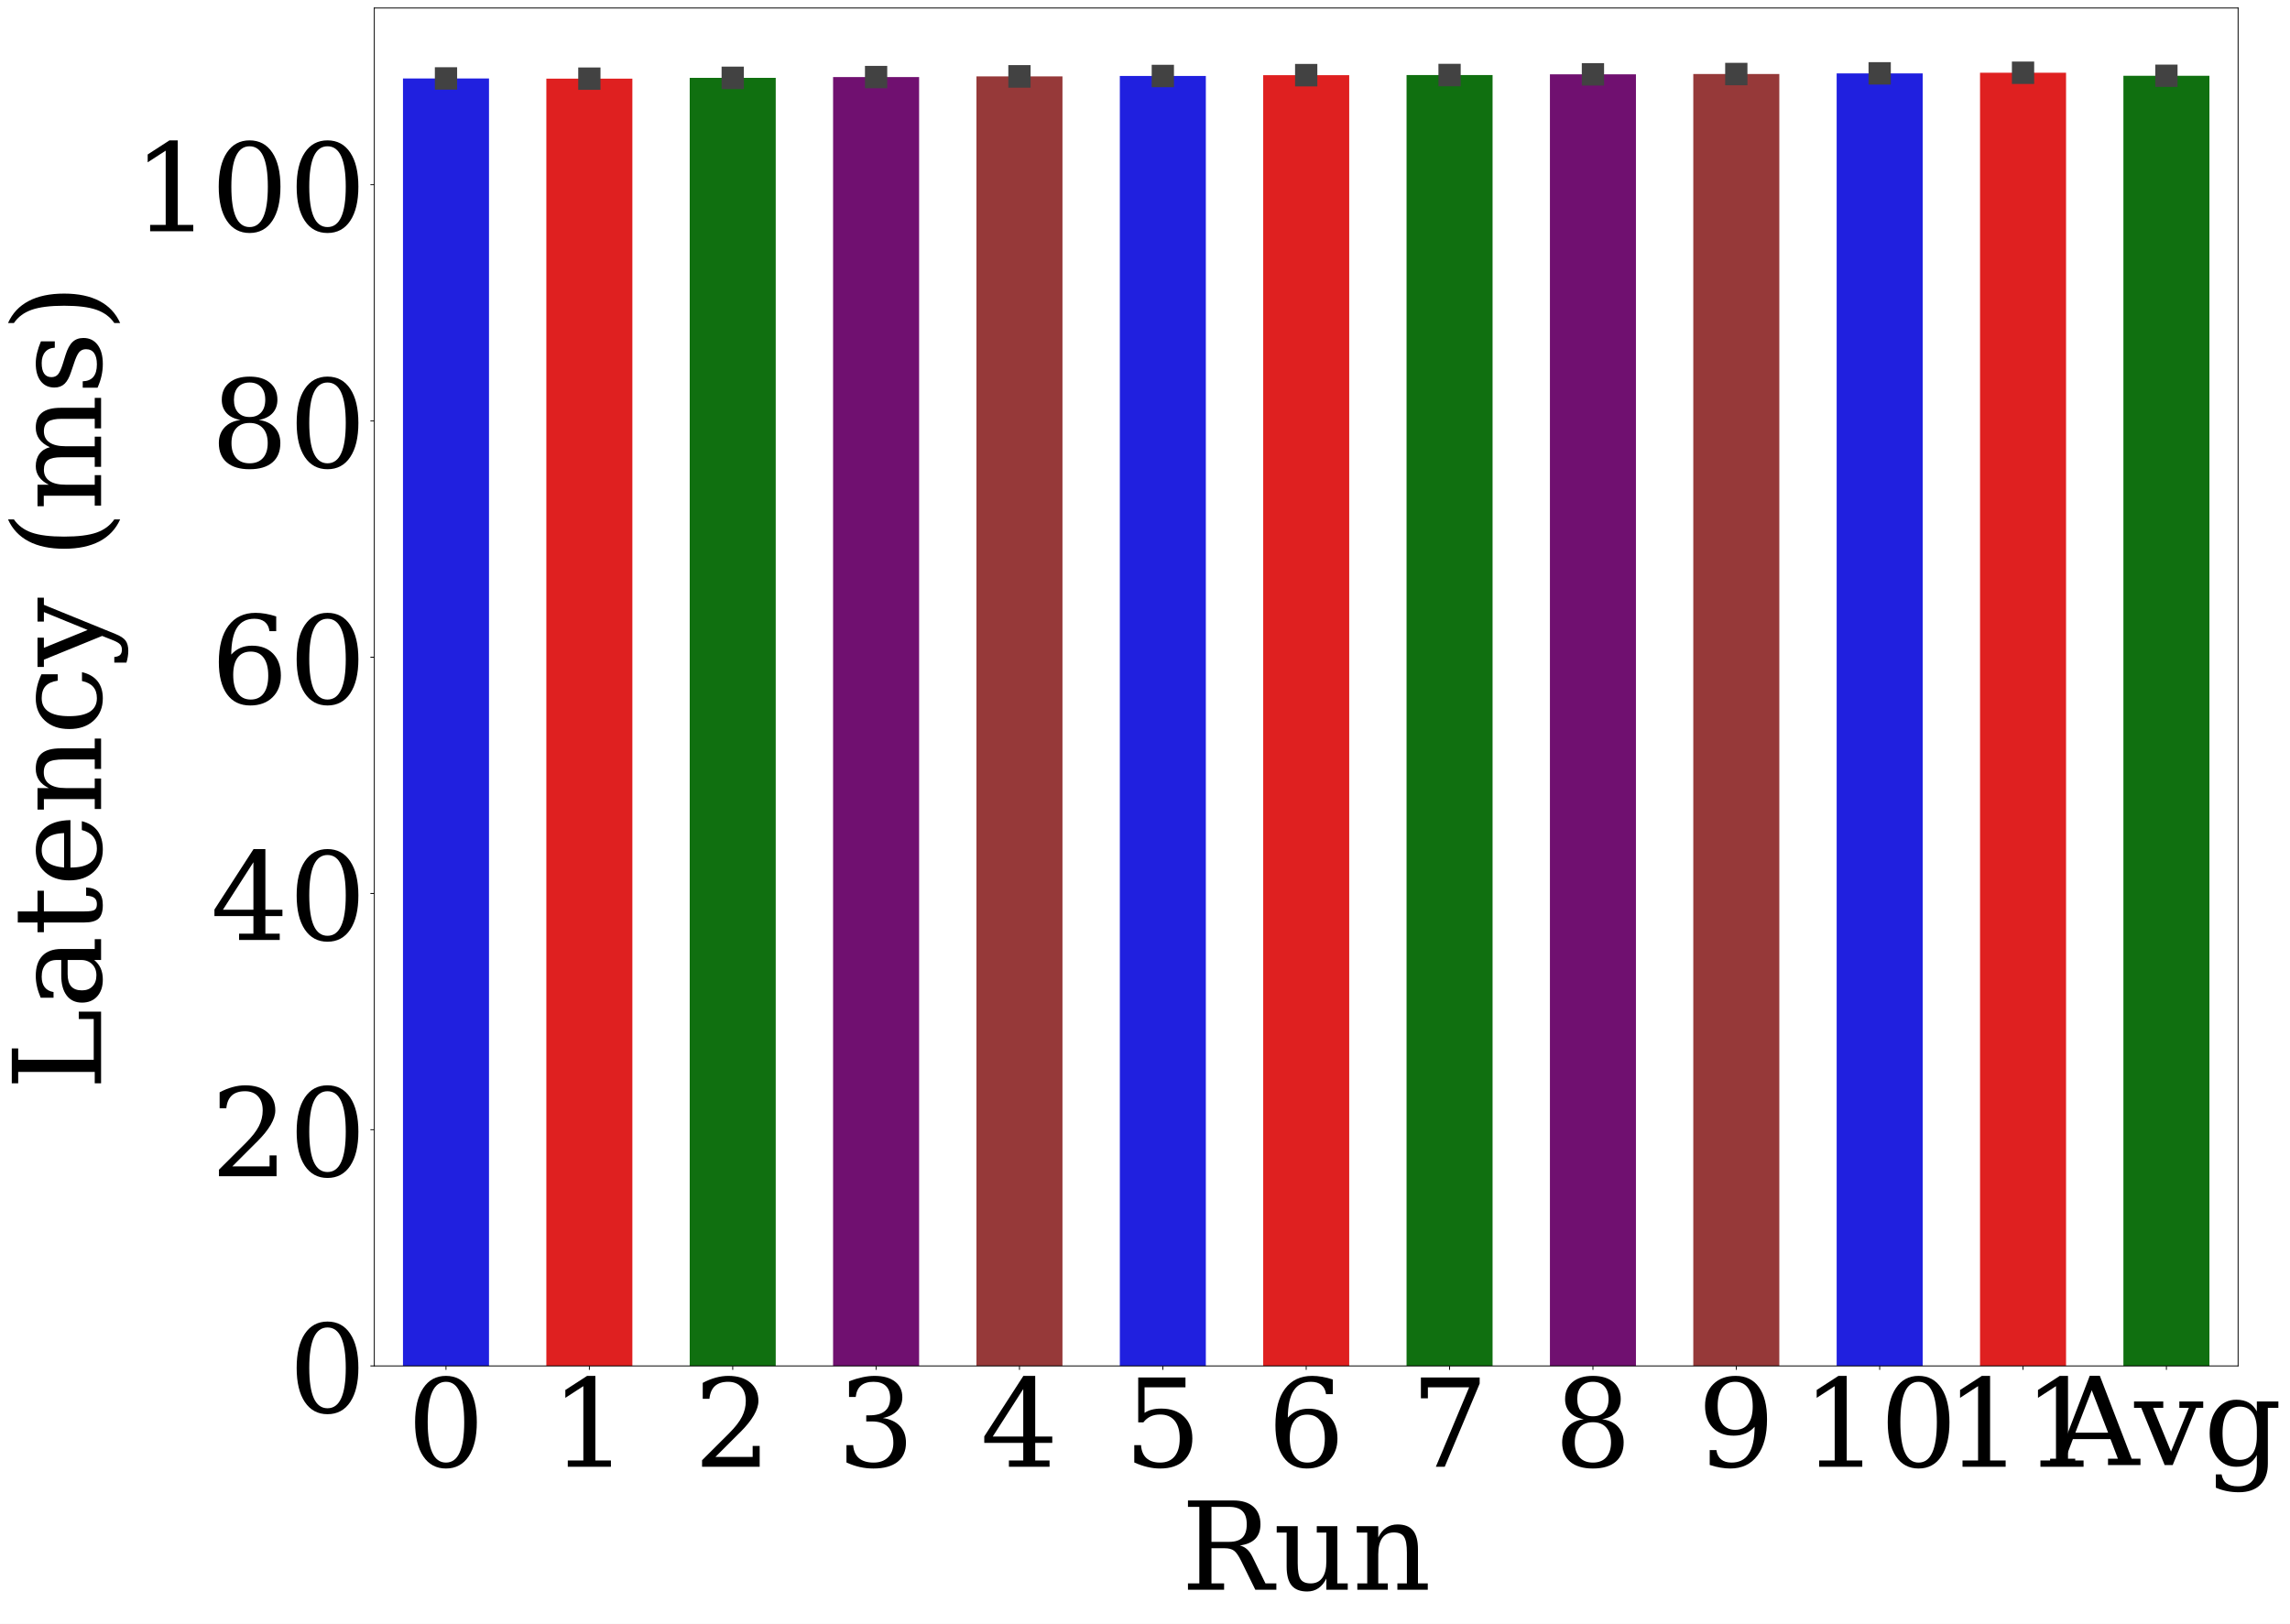
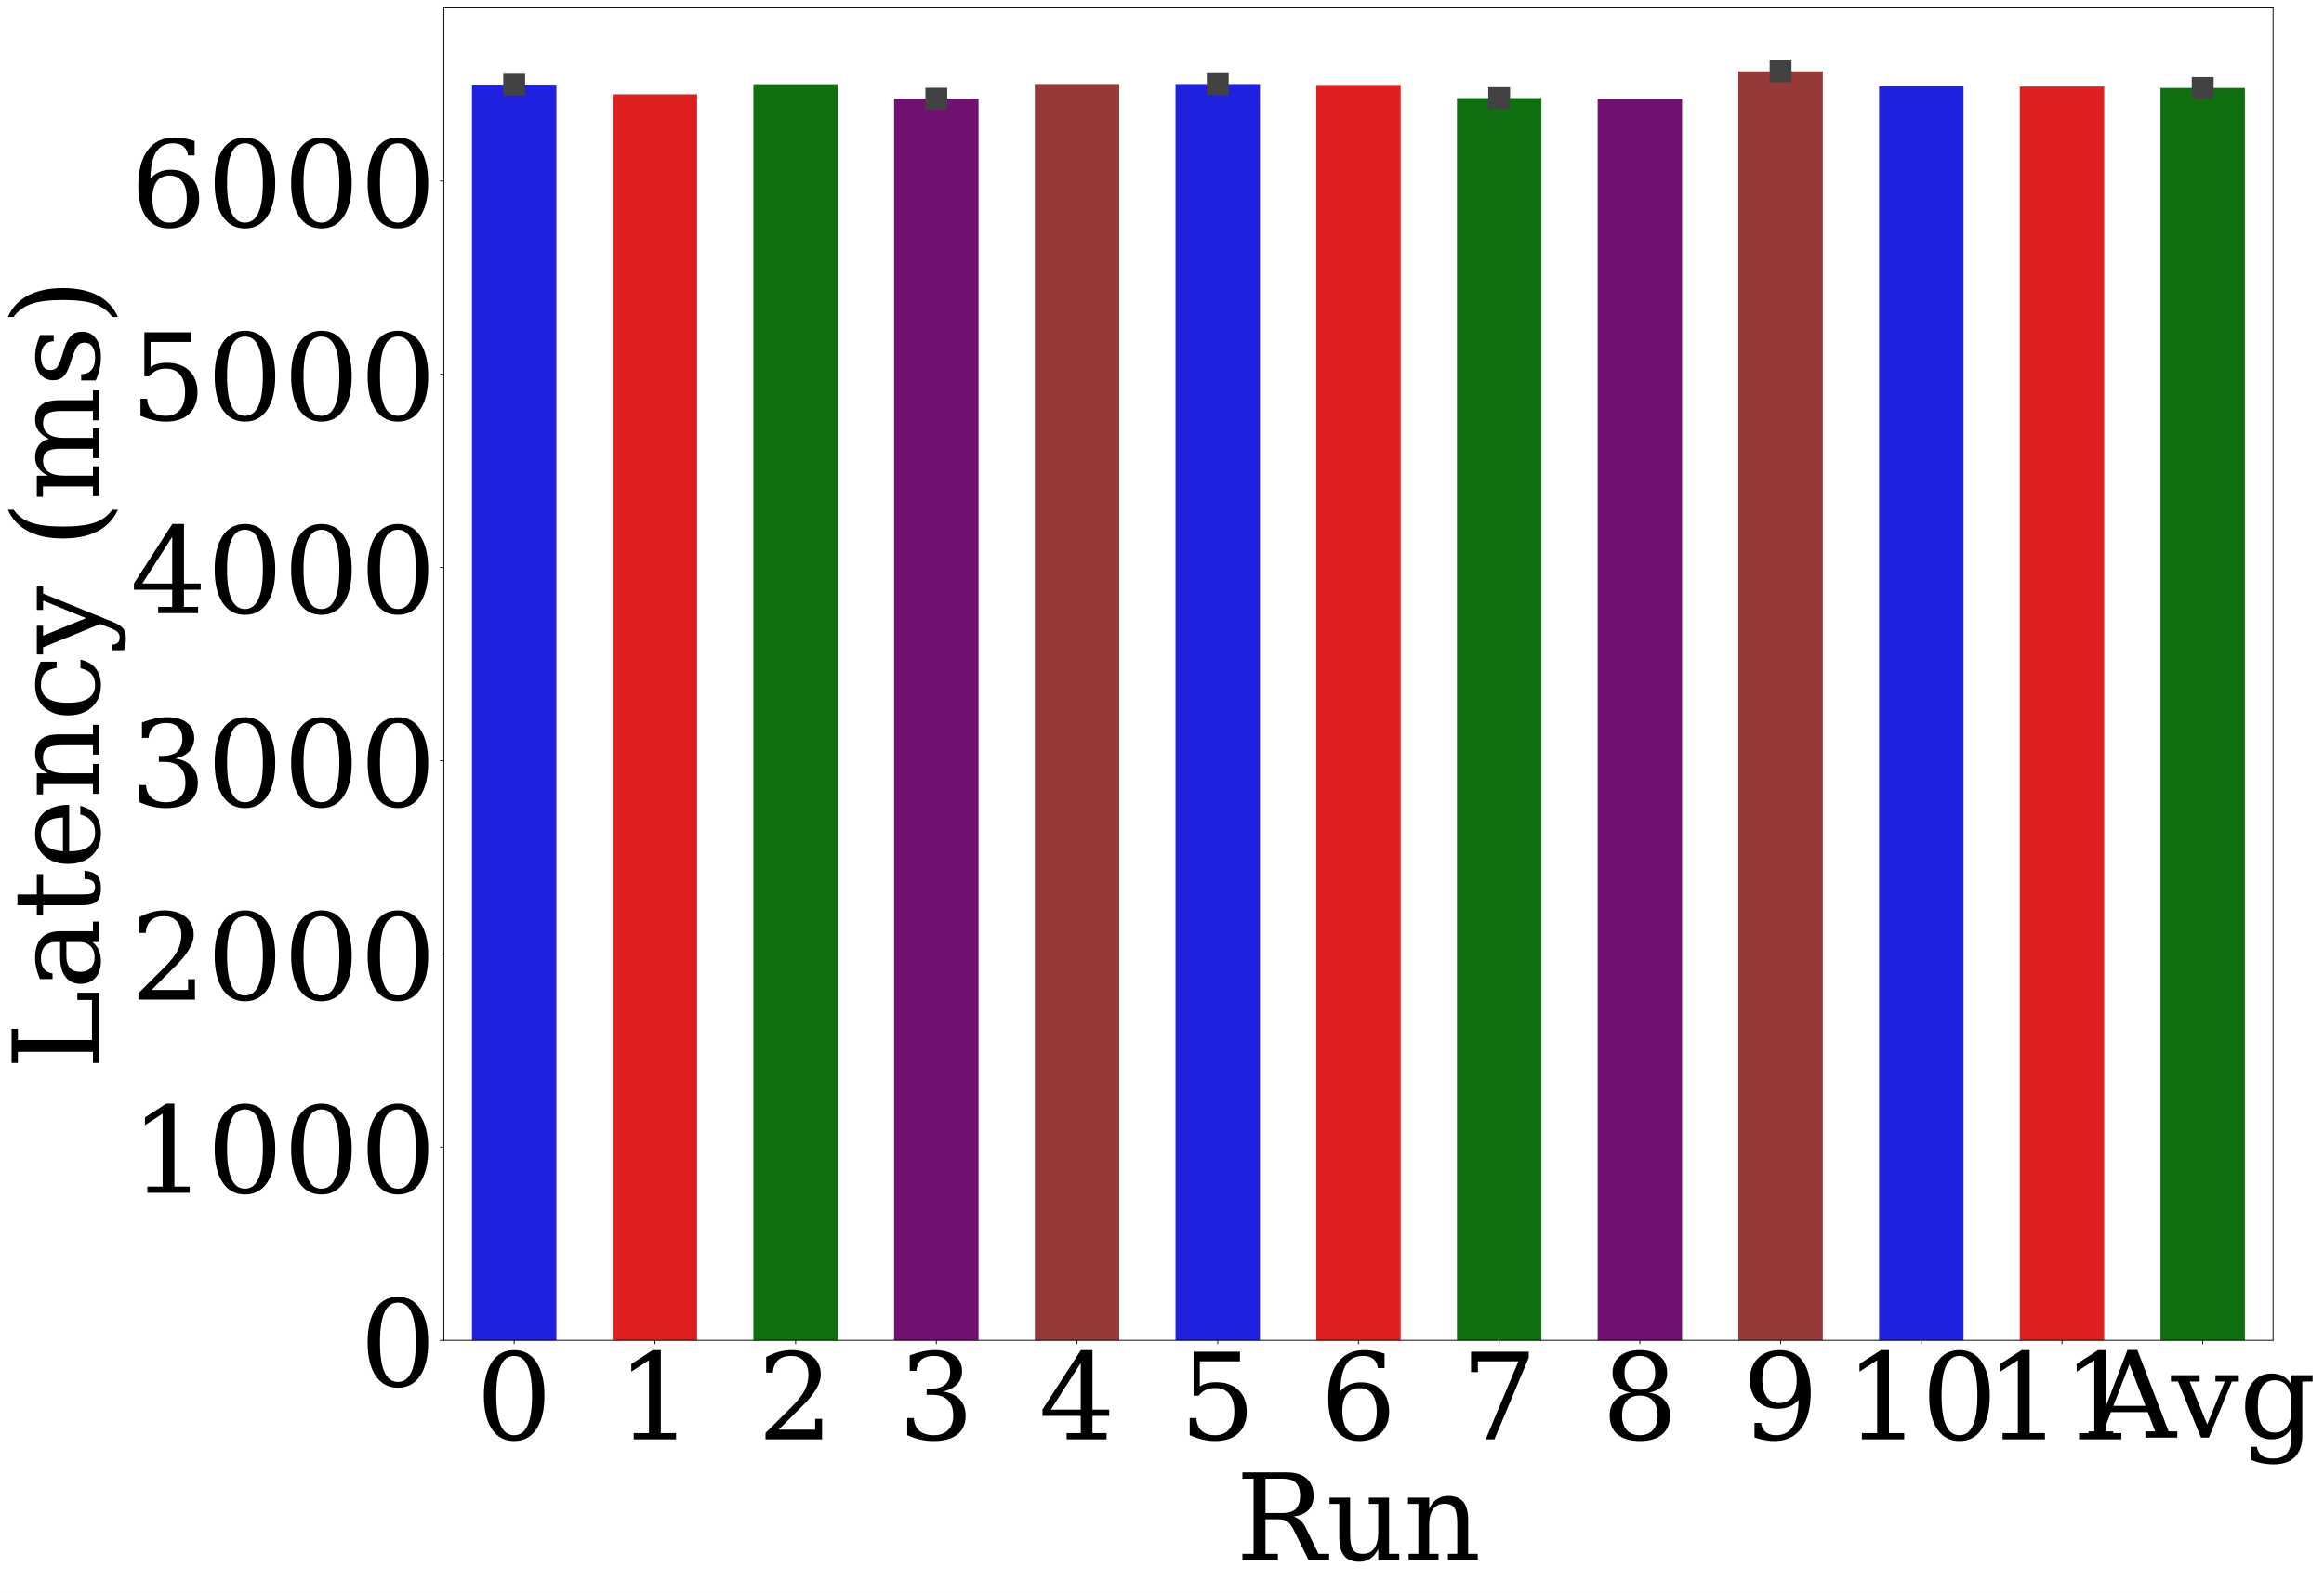
- <svg xmlns="http://www.w3.org/2000/svg" xmlns:xlink="http://www.w3.org/1999/xlink" width="2056.805pt" height="1457.999pt" viewBox="0 0 2056.805 1457.999" version="1.1">
+ <svg xmlns="http://www.w3.org/2000/svg" xmlns:xlink="http://www.w3.org/1999/xlink" width="2126.793pt" height="1457.999pt" viewBox="0 0 2126.793 1457.999" version="1.1">
  <defs>
    <style type="text/css">*{stroke-linejoin: round; stroke-linecap: butt}</style>
  </defs>
  <g id="figure_1">
    <g id="patch_1">
-       <path d="M 0 1457.999  L 2056.805 1457.999  L 2056.805 0  L 0 0  z " style="fill: #ffffff; stroke: #ffffff; stroke-linejoin: miter" />
+       <path d="M 0 1457.999  L 2126.793 1457.999  L 2126.793 0  L 0 0  z " style="fill: #ffffff; stroke: #ffffff; stroke-linejoin: miter" />
    </g>
    <g id="axes_1">
      <g id="patch_2">
-         <path d="M 336.186 1226.88  L 2010.186 1226.88  L 2010.186 7.2  L 336.186 7.2  z " style="fill: #ffffff" />
+         <path d="M 406.173 1226.88  L 2080.173 1226.88  L 2080.173 7.2  L 406.173 7.2  z " style="fill: #ffffff" />
      </g>
      <g id="patch_3">
-         <path d="M 361.94 1226.88  L 439.201 1226.88  L 439.201 70.456  L 361.94 70.456  z " clip-path="url(#pa0e51f1727)" style="fill: #2020df" />
+         <path d="M 431.927 1226.88  L 509.189 1226.88  L 509.189 77.489  L 431.927 77.489  z " clip-path="url(#pc32883fbb2)" style="fill: #2020df" />
      </g>
      <g id="patch_4">
-         <path d="M 490.709 1226.88  L 567.971 1226.88  L 567.971 70.659  L 490.709 70.659  z " clip-path="url(#pa0e51f1727)" style="fill: #df2020" />
+         <path d="M 560.697 1226.88  L 637.958 1226.88  L 637.958 86.303  L 560.697 86.303  z " clip-path="url(#pc32883fbb2)" style="fill: #df2020" />
      </g>
      <g id="patch_5">
-         <path d="M 619.478 1226.88  L 696.74 1226.88  L 696.74 69.934  L 619.478 69.934  z " clip-path="url(#pa0e51f1727)" style="fill: #107010" />
+         <path d="M 689.466 1226.88  L 766.727 1226.88  L 766.727 77.101  L 689.466 77.101  z " clip-path="url(#pc32883fbb2)" style="fill: #107010" />
      </g>
      <g id="patch_6">
-         <path d="M 748.247 1226.88  L 825.509 1226.88  L 825.509 69.219  L 748.247 69.219  z " clip-path="url(#pa0e51f1727)" style="fill: #701070" />
+         <path d="M 818.235 1226.88  L 895.497 1226.88  L 895.497 90.337  L 818.235 90.337  z " clip-path="url(#pc32883fbb2)" style="fill: #701070" />
      </g>
      <g id="patch_7">
-         <path d="M 877.017 1226.88  L 954.278 1226.88  L 954.278 68.631  L 877.017 68.631  z " clip-path="url(#pa0e51f1727)" style="fill: #963939" />
+         <path d="M 947.004 1226.88  L 1024.266 1226.88  L 1024.266 76.877  L 947.004 76.877  z " clip-path="url(#pc32883fbb2)" style="fill: #963939" />
      </g>
      <g id="patch_8">
-         <path d="M 1005.786 1226.88  L 1083.047 1226.88  L 1083.047 68.246  L 1005.786 68.246  z " clip-path="url(#pa0e51f1727)" style="fill: #2020df" />
+         <path d="M 1075.773 1226.88  L 1153.035 1226.88  L 1153.035 76.986  L 1075.773 76.986  z " clip-path="url(#pc32883fbb2)" style="fill: #2020df" />
      </g>
      <g id="patch_9">
-         <path d="M 1134.555 1226.88  L 1211.817 1226.88  L 1211.817 67.53  L 1134.555 67.53  z " clip-path="url(#pa0e51f1727)" style="fill: #df2020" />
+         <path d="M 1204.543 1226.88  L 1281.804 1226.88  L 1281.804 77.757  L 1204.543 77.757  z " clip-path="url(#pc32883fbb2)" style="fill: #df2020" />
      </g>
      <g id="patch_10">
-         <path d="M 1263.324 1226.88  L 1340.586 1226.88  L 1340.586 67.392  L 1263.324 67.392  z " clip-path="url(#pa0e51f1727)" style="fill: #107010" />
+         <path d="M 1333.312 1226.88  L 1410.573 1226.88  L 1410.573 89.769  L 1333.312 89.769  z " clip-path="url(#pc32883fbb2)" style="fill: #107010" />
      </g>
      <g id="patch_11">
-         <path d="M 1392.094 1226.88  L 1469.355 1226.88  L 1469.355 66.761  L 1392.094 66.761  z " clip-path="url(#pa0e51f1727)" style="fill: #701070" />
+         <path d="M 1462.081 1226.88  L 1539.343 1226.88  L 1539.343 90.628  L 1462.081 90.628  z " clip-path="url(#pc32883fbb2)" style="fill: #701070" />
      </g>
      <g id="patch_12">
-         <path d="M 1520.863 1226.88  L 1598.124 1226.88  L 1598.124 66.492  L 1520.863 66.492  z " clip-path="url(#pa0e51f1727)" style="fill: #963939" />
+         <path d="M 1590.85 1226.88  L 1668.112 1226.88  L 1668.112 65.28  L 1590.85 65.28  z " clip-path="url(#pc32883fbb2)" style="fill: #963939" />
      </g>
      <g id="patch_13">
-         <path d="M 1649.632 1226.88  L 1726.894 1226.88  L 1726.894 65.904  L 1649.632 65.904  z " clip-path="url(#pa0e51f1727)" style="fill: #2020df" />
+         <path d="M 1719.62 1226.88  L 1796.881 1226.88  L 1796.881 78.874  L 1719.62 78.874  z " clip-path="url(#pc32883fbb2)" style="fill: #2020df" />
      </g>
      <g id="patch_14">
-         <path d="M 1778.401 1226.88  L 1855.663 1226.88  L 1855.663 65.34  L 1778.401 65.34  z " clip-path="url(#pa0e51f1727)" style="fill: #df2020" />
+         <path d="M 1848.389 1226.88  L 1925.65 1226.88  L 1925.65 79.236  L 1848.389 79.236  z " clip-path="url(#pc32883fbb2)" style="fill: #df2020" />
      </g>
      <g id="patch_15">
-         <path d="M 1907.171 1226.88  L 1984.432 1226.88  L 1984.432 68.048  L 1907.171 68.048  z " clip-path="url(#pa0e51f1727)" style="fill: #107010" />
+         <path d="M 1977.158 1226.88  L 2054.42 1226.88  L 2054.42 80.553  L 1977.158 80.553  z " clip-path="url(#pc32883fbb2)" style="fill: #107010" />
      </g>
      <g id="matplotlib.axis_1">
        <g id="xtick_1">
          <g id="line2d_1">
            <defs>
-               <path id="me4ae969479" d="M 0 0  L 0 3.5  " style="stroke: #000000; stroke-width: 0.8" />
+               <path id="m5c22831d74" d="M 0 0  L 0 3.5  " style="stroke: #000000; stroke-width: 0.8" />
            </defs>
            <g>
-               <use xlink:href="#me4ae969479" x="400.571" y="1226.88" style="stroke: #000000; stroke-width: 0.8" />
+               <use xlink:href="#m5c22831d74" x="470.558" y="1226.88" style="stroke: #000000; stroke-width: 0.8" />
            </g>
          </g>
          <g id="text_1">
-             <g transform="translate(365.5768 1317.463) scale(1.1 -1.1)">
+             <g transform="translate(435.5643 1317.463) scale(1.1 -1.1)">
              <defs>
                <path id="DejaVuSerif-30" d="M 2034 219  Q 2513 219 2750 744  Q 2988 1269 2988 2328  Q 2988 3391 2750 3916  Q 2513 4441 2034 4441  Q 1556 4441 1318 3916  Q 1081 3391 1081 2328  Q 1081 1269 1318 744  Q 1556 219 2034 219  z M 2034 -91  Q 1275 -91 848 546  Q 422 1184 422 2328  Q 422 3475 848 4112  Q 1275 4750 2034 4750  Q 2797 4750 3222 4112  Q 3647 3475 3647 2328  Q 3647 1184 3222 546  Q 2797 -91 2034 -91  z " transform="scale(0.015625)" />
              </defs>
              <use xlink:href="#DejaVuSerif-30" />
            </g>
          </g>
        </g>
        <g id="xtick_2">
          <g id="line2d_2">
            <g>
-               <use xlink:href="#me4ae969479" x="529.34" y="1226.88" style="stroke: #000000; stroke-width: 0.8" />
+               <use xlink:href="#m5c22831d74" x="599.327" y="1226.88" style="stroke: #000000; stroke-width: 0.8" />
            </g>
          </g>
          <g id="text_2">
-             <g transform="translate(494.346 1317.463) scale(1.1 -1.1)">
+             <g transform="translate(564.3335 1317.463) scale(1.1 -1.1)">
              <defs>
                <path id="DejaVuSerif-31" d="M 909 0  L 909 331  L 1722 331  L 1722 4213  L 781 3603  L 781 4013  L 1919 4750  L 2350 4750  L 2350 331  L 3163 331  L 3163 0  L 909 0  z " transform="scale(0.015625)" />
              </defs>
              <use xlink:href="#DejaVuSerif-31" />
            </g>
          </g>
        </g>
        <g id="xtick_3">
          <g id="line2d_3">
            <g>
-               <use xlink:href="#me4ae969479" x="658.109" y="1226.88" style="stroke: #000000; stroke-width: 0.8" />
+               <use xlink:href="#m5c22831d74" x="728.097" y="1226.88" style="stroke: #000000; stroke-width: 0.8" />
            </g>
          </g>
          <g id="text_3">
-             <g transform="translate(623.1153 1317.463) scale(1.1 -1.1)">
+             <g transform="translate(693.1028 1317.463) scale(1.1 -1.1)">
              <defs>
                <path id="DejaVuSerif-32" d="M 819 3553  L 469 3553  L 469 4384  Q 803 4563 1142 4656  Q 1481 4750 1806 4750  Q 2534 4750 2956 4397  Q 3378 4044 3378 3438  Q 3378 2753 2422 1800  Q 2347 1728 2309 1691  L 1131 513  L 3078 513  L 3078 1088  L 3444 1088  L 3444 0  L 434 0  L 434 341  L 1850 1753  Q 2319 2222 2519 2614  Q 2719 3006 2719 3438  Q 2719 3909 2473 4175  Q 2228 4441 1797 4441  Q 1350 4441 1106 4219  Q 863 3997 819 3553  z " transform="scale(0.015625)" />
              </defs>
              <use xlink:href="#DejaVuSerif-32" />
            </g>
          </g>
        </g>
        <g id="xtick_4">
          <g id="line2d_4">
            <g>
-               <use xlink:href="#me4ae969479" x="786.878" y="1226.88" style="stroke: #000000; stroke-width: 0.8" />
+               <use xlink:href="#m5c22831d74" x="856.866" y="1226.88" style="stroke: #000000; stroke-width: 0.8" />
            </g>
          </g>
          <g id="text_4">
-             <g transform="translate(751.8845 1317.463) scale(1.1 -1.1)">
+             <g transform="translate(821.872 1317.463) scale(1.1 -1.1)">
              <defs>
                <path id="DejaVuSerif-33" d="M 622 4469  Q 988 4606 1323 4678  Q 1659 4750 1953 4750  Q 2638 4750 3022 4454  Q 3406 4159 3406 3634  Q 3406 3213 3140 2930  Q 2875 2647 2388 2547  Q 2963 2466 3280 2130  Q 3597 1794 3597 1259  Q 3597 606 3158 257  Q 2719 -91 1894 -91  Q 1528 -91 1179 -12  Q 831 66 488 225  L 488 1131  L 838 1131  Q 869 681 1141 450  Q 1413 219 1906 219  Q 2384 219 2661 495  Q 2938 772 2938 1253  Q 2938 1803 2653 2086  Q 2369 2369 1819 2369  L 1522 2369  L 1522 2688  L 1678 2688  Q 2225 2688 2498 2914  Q 2772 3141 2772 3597  Q 2772 4006 2547 4223  Q 2322 4441 1900 4441  Q 1478 4441 1245 4241  Q 1013 4041 972 3647  L 622 3647  L 622 4469  z " transform="scale(0.015625)" />
              </defs>
              <use xlink:href="#DejaVuSerif-33" />
            </g>
          </g>
        </g>
        <g id="xtick_5">
          <g id="line2d_5">
            <g>
-               <use xlink:href="#me4ae969479" x="915.647" y="1226.88" style="stroke: #000000; stroke-width: 0.8" />
+               <use xlink:href="#m5c22831d74" x="985.635" y="1226.88" style="stroke: #000000; stroke-width: 0.8" />
            </g>
          </g>
          <g id="text_5">
-             <g transform="translate(880.6537 1317.463) scale(1.1 -1.1)">
+             <g transform="translate(950.6412 1317.463) scale(1.1 -1.1)">
              <defs>
                <path id="DejaVuSerif-34" d="M 2234 1581  L 2234 4063  L 641 1581  L 2234 1581  z M 3609 0  L 1484 0  L 1484 331  L 2234 331  L 2234 1247  L 197 1247  L 197 1588  L 2241 4750  L 2859 4750  L 2859 1581  L 3750 1581  L 3750 1247  L 2859 1247  L 2859 331  L 3609 331  L 3609 0  z " transform="scale(0.015625)" />
              </defs>
              <use xlink:href="#DejaVuSerif-34" />
            </g>
          </g>
        </g>
        <g id="xtick_6">
          <g id="line2d_6">
            <g>
-               <use xlink:href="#me4ae969479" x="1044.417" y="1226.88" style="stroke: #000000; stroke-width: 0.8" />
+               <use xlink:href="#m5c22831d74" x="1114.404" y="1226.88" style="stroke: #000000; stroke-width: 0.8" />
            </g>
          </g>
          <g id="text_6">
-             <g transform="translate(1009.423 1317.463) scale(1.1 -1.1)">
+             <g transform="translate(1079.41 1317.463) scale(1.1 -1.1)">
              <defs>
                <path id="DejaVuSerif-35" d="M 3219 4666  L 3219 4153  L 1081 4153  L 1081 2816  Q 1244 2928 1461 2984  Q 1678 3041 1947 3041  Q 2703 3041 3140 2622  Q 3578 2203 3578 1478  Q 3578 738 3136 323  Q 2694 -91 1894 -91  Q 1572 -91 1234 -12  Q 897 66 544 225  L 544 1131  L 897 1131  Q 925 688 1179 453  Q 1434 219 1894 219  Q 2388 219 2653 544  Q 2919 869 2919 1478  Q 2919 2084 2655 2407  Q 2391 2731 1894 2731  Q 1613 2731 1398 2631  Q 1184 2531 1019 2322  L 750 2322  L 750 4666  L 3219 4666  z " transform="scale(0.015625)" />
              </defs>
              <use xlink:href="#DejaVuSerif-35" />
            </g>
          </g>
        </g>
        <g id="xtick_7">
          <g id="line2d_7">
            <g>
-               <use xlink:href="#me4ae969479" x="1173.186" y="1226.88" style="stroke: #000000; stroke-width: 0.8" />
+               <use xlink:href="#m5c22831d74" x="1243.173" y="1226.88" style="stroke: #000000; stroke-width: 0.8" />
            </g>
          </g>
          <g id="text_7">
-             <g transform="translate(1138.192 1317.463) scale(1.1 -1.1)">
+             <g transform="translate(1208.18 1317.463) scale(1.1 -1.1)">
              <defs>
                <path id="DejaVuSerif-36" d="M 2094 219  Q 2534 219 2771 542  Q 3009 866 3009 1472  Q 3009 2078 2771 2401  Q 2534 2725 2094 2725  Q 1647 2725 1412 2412  Q 1178 2100 1178 1509  Q 1178 888 1415 553  Q 1653 219 2094 219  z M 1075 2569  Q 1288 2803 1556 2918  Q 1825 3034 2163 3034  Q 2859 3034 3264 2615  Q 3669 2197 3669 1472  Q 3669 763 3233 336  Q 2797 -91 2069 -91  Q 1278 -91 853 498  Q 428 1088 428 2181  Q 428 3406 931 4078  Q 1434 4750 2350 4750  Q 2597 4750 2869 4703  Q 3141 4656 3425 4563  L 3425 3794  L 3072 3794  Q 3034 4109 2831 4275  Q 2628 4441 2284 4441  Q 1678 4441 1381 3981  Q 1084 3522 1075 2569  z " transform="scale(0.015625)" />
              </defs>
              <use xlink:href="#DejaVuSerif-36" />
            </g>
          </g>
        </g>
        <g id="xtick_8">
          <g id="line2d_8">
            <g>
-               <use xlink:href="#me4ae969479" x="1301.955" y="1226.88" style="stroke: #000000; stroke-width: 0.8" />
+               <use xlink:href="#m5c22831d74" x="1371.943" y="1226.88" style="stroke: #000000; stroke-width: 0.8" />
            </g>
          </g>
          <g id="text_8">
-             <g transform="translate(1266.961 1317.463) scale(1.1 -1.1)">
+             <g transform="translate(1336.949 1317.463) scale(1.1 -1.1)">
              <defs>
                <path id="DejaVuSerif-37" d="M 3609 4347  L 1784 0  L 1319 0  L 3059 4153  L 903 4153  L 903 3578  L 538 3578  L 538 4666  L 3609 4666  L 3609 4347  z " transform="scale(0.015625)" />
              </defs>
              <use xlink:href="#DejaVuSerif-37" />
            </g>
          </g>
        </g>
        <g id="xtick_9">
          <g id="line2d_9">
            <g>
-               <use xlink:href="#me4ae969479" x="1430.724" y="1226.88" style="stroke: #000000; stroke-width: 0.8" />
+               <use xlink:href="#m5c22831d74" x="1500.712" y="1226.88" style="stroke: #000000; stroke-width: 0.8" />
            </g>
          </g>
          <g id="text_9">
-             <g transform="translate(1395.731 1317.463) scale(1.1 -1.1)">
+             <g transform="translate(1465.718 1317.463) scale(1.1 -1.1)">
              <defs>
                <path id="DejaVuSerif-38" d="M 2981 1275  Q 2981 1775 2732 2051  Q 2484 2328 2034 2328  Q 1584 2328 1336 2051  Q 1088 1775 1088 1275  Q 1088 772 1336 495  Q 1584 219 2034 219  Q 2484 219 2732 495  Q 2981 772 2981 1275  z M 2853 3541  Q 2853 3966 2637 4203  Q 2422 4441 2034 4441  Q 1650 4441 1433 4203  Q 1216 3966 1216 3541  Q 1216 3113 1433 2875  Q 1650 2638 2034 2638  Q 2422 2638 2637 2875  Q 2853 3113 2853 3541  z M 2516 2484  Q 3047 2413 3344 2092  Q 3641 1772 3641 1275  Q 3641 619 3225 264  Q 2809 -91 2034 -91  Q 1263 -91 845 264  Q 428 619 428 1275  Q 428 1772 725 2092  Q 1022 2413 1556 2484  Q 1084 2569 832 2842  Q 581 3116 581 3541  Q 581 4103 968 4426  Q 1356 4750 2034 4750  Q 2713 4750 3100 4426  Q 3488 4103 3488 3541  Q 3488 3116 3236 2842  Q 2984 2569 2516 2484  z " transform="scale(0.015625)" />
              </defs>
              <use xlink:href="#DejaVuSerif-38" />
            </g>
          </g>
        </g>
        <g id="xtick_10">
          <g id="line2d_10">
            <g>
-               <use xlink:href="#me4ae969479" x="1559.494" y="1226.88" style="stroke: #000000; stroke-width: 0.8" />
+               <use xlink:href="#m5c22831d74" x="1629.481" y="1226.88" style="stroke: #000000; stroke-width: 0.8" />
            </g>
          </g>
          <g id="text_10">
-             <g transform="translate(1524.5 1317.463) scale(1.1 -1.1)">
+             <g transform="translate(1594.487 1317.463) scale(1.1 -1.1)">
              <defs>
                <path id="DejaVuSerif-39" d="M 2994 2091  Q 2784 1856 2512 1740  Q 2241 1625 1900 1625  Q 1206 1625 804 2044  Q 403 2463 403 3188  Q 403 3897 839 4323  Q 1275 4750 2003 4750  Q 2794 4750 3217 4161  Q 3641 3572 3641 2478  Q 3641 1253 3137 581  Q 2634 -91 1722 -91  Q 1475 -91 1203 -44  Q 931 3 647 97  L 647 872  L 997 872  Q 1038 556 1241 387  Q 1444 219 1784 219  Q 2391 219 2687 676  Q 2984 1134 2994 2091  z M 1978 4441  Q 1534 4441 1298 4117  Q 1063 3794 1063 3188  Q 1063 2581 1298 2256  Q 1534 1931 1978 1931  Q 2422 1931 2658 2245  Q 2894 2559 2894 3150  Q 2894 3772 2656 4106  Q 2419 4441 1978 4441  z " transform="scale(0.015625)" />
              </defs>
              <use xlink:href="#DejaVuSerif-39" />
            </g>
          </g>
        </g>
        <g id="xtick_11">
          <g id="line2d_11">
            <g>
-               <use xlink:href="#me4ae969479" x="1688.263" y="1226.88" style="stroke: #000000; stroke-width: 0.8" />
+               <use xlink:href="#m5c22831d74" x="1758.25" y="1226.88" style="stroke: #000000; stroke-width: 0.8" />
            </g>
          </g>
          <g id="text_11">
-             <g transform="translate(1618.275 1317.463) scale(1.1 -1.1)">
+             <g transform="translate(1688.263 1317.463) scale(1.1 -1.1)">
              <use xlink:href="#DejaVuSerif-31" />
              <use xlink:href="#DejaVuSerif-30" x="63.623" />
            </g>
          </g>
        </g>
        <g id="xtick_12">
          <g id="line2d_12">
            <g>
-               <use xlink:href="#me4ae969479" x="1817.032" y="1226.88" style="stroke: #000000; stroke-width: 0.8" />
+               <use xlink:href="#m5c22831d74" x="1887.02" y="1226.88" style="stroke: #000000; stroke-width: 0.8" />
            </g>
          </g>
          <g id="text_12">
-             <g transform="translate(1747.045 1317.463) scale(1.1 -1.1)">
+             <g transform="translate(1817.032 1317.463) scale(1.1 -1.1)">
              <use xlink:href="#DejaVuSerif-31" />
              <use xlink:href="#DejaVuSerif-31" x="63.623" />
            </g>
          </g>
        </g>
        <g id="xtick_13">
          <g id="line2d_13">
            <g>
-               <use xlink:href="#me4ae969479" x="1945.801" y="1226.88" style="stroke: #000000; stroke-width: 0.8" />
+               <use xlink:href="#m5c22831d74" x="2015.789" y="1226.88" style="stroke: #000000; stroke-width: 0.8" />
            </g>
          </g>
          <g id="text_13">
-             <g transform="translate(1841.997 1315.899) scale(1.1 -1.1)">
+             <g transform="translate(1911.985 1315.899) scale(1.1 -1.1)">
              <defs>
                <path id="DejaVuSerif-41" d="M 1281 1691  L 2994 1691  L 2138 3909  L 1281 1691  z M -38 0  L -38 331  L 372 331  L 2034 4666  L 2559 4666  L 4225 331  L 4684 331  L 4684 0  L 2988 0  L 2988 331  L 3506 331  L 3116 1356  L 1153 1356  L 763 331  L 1275 331  L 1275 0  L -38 0  z " transform="scale(0.015625)" />
                <path id="DejaVuSerif-76" d="M 1581 0  L 359 2988  L -19 2988  L -19 3322  L 1509 3322  L 1509 2988  L 978 2988  L 1913 703  L 2847 2988  L 2350 2988  L 2350 3322  L 3597 3322  L 3597 2988  L 3225 2988  L 2003 0  L 1581 0  z " transform="scale(0.015625)" />
                <path id="DejaVuSerif-67" d="M 3359 2988  L 3359 72  Q 3359 -644 2965 -1033  Q 2572 -1422 1844 -1422  Q 1516 -1422 1216 -1362  Q 916 -1303 641 -1184  L 641 -488  L 941 -488  Q 997 -813 1206 -963  Q 1416 -1113 1806 -1113  Q 2313 -1113 2548 -827  Q 2784 -541 2784 72  L 2784 519  Q 2616 206 2355 57  Q 2094 -91 1709 -91  Q 1097 -91 708 395  Q 319 881 319 1663  Q 319 2444 706 2928  Q 1094 3413 1709 3413  Q 2094 3413 2355 3264  Q 2616 3116 2784 2803  L 2784 3322  L 3909 3322  L 3909 2988  L 3359 2988  z M 2784 1825  Q 2784 2422 2554 2737  Q 2325 3053 1888 3053  Q 1444 3053 1217 2703  Q 991 2353 991 1663  Q 991 975 1217 622  Q 1444 269 1888 269  Q 2325 269 2554 583  Q 2784 897 2784 1497  L 2784 1825  z " transform="scale(0.015625)" />
              </defs>
              <use xlink:href="#DejaVuSerif-41" />
              <use xlink:href="#DejaVuSerif-76" x="68.217" />
              <use xlink:href="#DejaVuSerif-67" x="124.711" />
            </g>
          </g>
        </g>
        <g id="text_14">
-           <g transform="translate(1060.926 1427.922) scale(1.1 -1.1)">
+           <g transform="translate(1130.913 1427.922) scale(1.1 -1.1)">
            <defs>
              <path id="DejaVuSerif-52" d="M 3066 2316  Q 3284 2256 3442 2114  Q 3600 1972 3725 1716  L 4403 331  L 4972 331  L 4972 0  L 3872 0  L 3144 1484  Q 2934 1916 2759 2042  Q 2584 2169 2278 2169  L 1581 2169  L 1581 331  L 2241 331  L 2241 0  L 353 0  L 353 331  L 947 331  L 947 4331  L 353 4331  L 353 4666  L 2719 4666  Q 3400 4666 3770 4341  Q 4141 4016 4141 3419  Q 4141 2938 3870 2661  Q 3600 2384 3066 2316  z M 1581 2503  L 2503 2503  Q 2975 2503 3200 2726  Q 3425 2950 3425 3419  Q 3425 3888 3200 4109  Q 2975 4331 2503 4331  L 1581 4331  L 1581 2503  z " transform="scale(0.015625)" />
              <path id="DejaVuSerif-75" d="M 2266 3322  L 3341 3322  L 3341 331  L 3884 331  L 3884 0  L 2766 0  L 2766 588  Q 2606 256 2353 82  Q 2100 -91 1766 -91  Q 1213 -91 952 223  Q 691 538 691 1209  L 691 2988  L 172 2988  L 172 3322  L 1269 3322  L 1269 1388  Q 1269 781 1417 556  Q 1566 331 1947 331  Q 2347 331 2556 625  Q 2766 919 2766 1478  L 2766 2988  L 2266 2988  L 2266 3322  z " transform="scale(0.015625)" />
              <path id="DejaVuSerif-6e" d="M 263 0  L 263 331  L 781 331  L 781 2988  L 231 2988  L 231 3322  L 1356 3322  L 1356 2731  Q 1516 3069 1770 3241  Q 2025 3413 2363 3413  Q 2913 3413 3172 3097  Q 3431 2781 3431 2113  L 3431 331  L 3944 331  L 3944 0  L 2356 0  L 2356 331  L 2853 331  L 2853 1931  Q 2853 2541 2703 2767  Q 2553 2994 2175 2994  Q 1775 2994 1565 2701  Q 1356 2409 1356 1850  L 1356 331  L 1856 331  L 1856 0  L 263 0  z " transform="scale(0.015625)" />
            </defs>
            <use xlink:href="#DejaVuSerif-52" />
            <use xlink:href="#DejaVuSerif-75" x="75.293" />
            <use xlink:href="#DejaVuSerif-6e" x="139.697" />
          </g>
        </g>
      </g>
      <g id="matplotlib.axis_2">
        <g id="ytick_1">
          <g id="line2d_14">
            <defs>
-               <path id="m0e09d031c6" d="M 0 0  L -3.5 0  " style="stroke: #000000; stroke-width: 0.8" />
+               <path id="m678c01bd9a" d="M 0 0  L -3.5 0  " style="stroke: #000000; stroke-width: 0.8" />
            </defs>
            <g>
-               <use xlink:href="#m0e09d031c6" x="336.186" y="1226.88" style="stroke: #000000; stroke-width: 0.8" />
+               <use xlink:href="#m678c01bd9a" x="406.173" y="1226.88" style="stroke: #000000; stroke-width: 0.8" />
            </g>
          </g>
          <g id="text_15">
-             <g transform="translate(259.1984 1268.671) scale(1.1 -1.1)">
+             <g transform="translate(329.1859 1268.671) scale(1.1 -1.1)">
              <use xlink:href="#DejaVuSerif-30" />
            </g>
          </g>
        </g>
        <g id="ytick_2">
          <g id="line2d_15">
            <g>
-               <use xlink:href="#m0e09d031c6" x="336.186" y="1014.689" style="stroke: #000000; stroke-width: 0.8" />
+               <use xlink:href="#m678c01bd9a" x="406.173" y="1050.021" style="stroke: #000000; stroke-width: 0.8" />
            </g>
          </g>
          <g id="text_16">
-             <g transform="translate(189.2109 1056.481) scale(1.1 -1.1)">
-               <use xlink:href="#DejaVuSerif-32" />
-               <use xlink:href="#DejaVuSerif-30" x="63.623" />
+             <g transform="translate(119.2234 1091.812) scale(1.1 -1.1)">
+               <use xlink:href="#DejaVuSerif-31" />
+               <use xlink:href="#DejaVuSerif-30" x="63.623" />
+               <use xlink:href="#DejaVuSerif-30" x="127.246" />
+               <use xlink:href="#DejaVuSerif-30" x="190.869" />
            </g>
          </g>
        </g>
        <g id="ytick_3">
          <g id="line2d_16">
            <g>
-               <use xlink:href="#m0e09d031c6" x="336.186" y="802.499" style="stroke: #000000; stroke-width: 0.8" />
+               <use xlink:href="#m678c01bd9a" x="406.173" y="873.161" style="stroke: #000000; stroke-width: 0.8" />
            </g>
          </g>
          <g id="text_17">
-             <g transform="translate(189.2109 844.2901) scale(1.1 -1.1)">
-               <use xlink:href="#DejaVuSerif-34" />
-               <use xlink:href="#DejaVuSerif-30" x="63.623" />
+             <g transform="translate(119.2234 914.9527) scale(1.1 -1.1)">
+               <use xlink:href="#DejaVuSerif-32" />
+               <use xlink:href="#DejaVuSerif-30" x="63.623" />
+               <use xlink:href="#DejaVuSerif-30" x="127.246" />
+               <use xlink:href="#DejaVuSerif-30" x="190.869" />
            </g>
          </g>
        </g>
        <g id="ytick_4">
          <g id="line2d_17">
            <g>
-               <use xlink:href="#m0e09d031c6" x="336.186" y="590.308" style="stroke: #000000; stroke-width: 0.8" />
+               <use xlink:href="#m678c01bd9a" x="406.173" y="696.302" style="stroke: #000000; stroke-width: 0.8" />
            </g>
          </g>
          <g id="text_18">
-             <g transform="translate(189.2109 632.0995) scale(1.1 -1.1)">
-               <use xlink:href="#DejaVuSerif-36" />
-               <use xlink:href="#DejaVuSerif-30" x="63.623" />
+             <g transform="translate(119.2234 738.0934) scale(1.1 -1.1)">
+               <use xlink:href="#DejaVuSerif-33" />
+               <use xlink:href="#DejaVuSerif-30" x="63.623" />
+               <use xlink:href="#DejaVuSerif-30" x="127.246" />
+               <use xlink:href="#DejaVuSerif-30" x="190.869" />
            </g>
          </g>
        </g>
        <g id="ytick_5">
          <g id="line2d_18">
            <g>
-               <use xlink:href="#m0e09d031c6" x="336.186" y="378.117" style="stroke: #000000; stroke-width: 0.8" />
+               <use xlink:href="#m678c01bd9a" x="406.173" y="519.443" style="stroke: #000000; stroke-width: 0.8" />
            </g>
          </g>
          <g id="text_19">
-             <g transform="translate(189.2109 419.9089) scale(1.1 -1.1)">
-               <use xlink:href="#DejaVuSerif-38" />
-               <use xlink:href="#DejaVuSerif-30" x="63.623" />
+             <g transform="translate(119.2234 561.234) scale(1.1 -1.1)">
+               <use xlink:href="#DejaVuSerif-34" />
+               <use xlink:href="#DejaVuSerif-30" x="63.623" />
+               <use xlink:href="#DejaVuSerif-30" x="127.246" />
+               <use xlink:href="#DejaVuSerif-30" x="190.869" />
            </g>
          </g>
        </g>
        <g id="ytick_6">
          <g id="line2d_19">
            <g>
-               <use xlink:href="#m0e09d031c6" x="336.186" y="165.927" style="stroke: #000000; stroke-width: 0.8" />
+               <use xlink:href="#m678c01bd9a" x="406.173" y="342.583" style="stroke: #000000; stroke-width: 0.8" />
            </g>
          </g>
          <g id="text_20">
-             <g transform="translate(119.2234 207.7182) scale(1.1 -1.1)">
-               <use xlink:href="#DejaVuSerif-31" />
-               <use xlink:href="#DejaVuSerif-30" x="63.623" />
-               <use xlink:href="#DejaVuSerif-30" x="127.246" />
-             </g>
-           </g>
-         </g>
-         <g id="text_21">
+             <g transform="translate(119.2234 384.3747) scale(1.1 -1.1)">
+               <use xlink:href="#DejaVuSerif-35" />
+               <use xlink:href="#DejaVuSerif-30" x="63.623" />
+               <use xlink:href="#DejaVuSerif-30" x="127.246" />
+               <use xlink:href="#DejaVuSerif-30" x="190.869" />
+             </g>
+           </g>
+         </g>
+         <g id="ytick_7">
+           <g id="line2d_20">
+             <g>
+               <use xlink:href="#m678c01bd9a" x="406.173" y="165.724" style="stroke: #000000; stroke-width: 0.8" />
+             </g>
+           </g>
+           <g id="text_21">
+             <g transform="translate(119.2234 207.5153) scale(1.1 -1.1)">
+               <use xlink:href="#DejaVuSerif-36" />
+               <use xlink:href="#DejaVuSerif-30" x="63.623" />
+               <use xlink:href="#DejaVuSerif-30" x="127.246" />
+               <use xlink:href="#DejaVuSerif-30" x="190.869" />
+             </g>
+           </g>
+         </g>
+         <g id="text_22">
          <g transform="translate(90.78281 979.0861) rotate(-90) scale(1.1 -1.1)">
            <defs>
              <path id="DejaVuSerif-4c" d="M 353 0  L 353 331  L 947 331  L 947 4331  L 353 4331  L 353 4666  L 2175 4666  L 2175 4331  L 1581 4331  L 1581 384  L 3713 384  L 3713 1166  L 4097 1166  L 4097 0  L 353 0  z " transform="scale(0.015625)" />
              <path id="DejaVuSerif-61" d="M 2547 1044  L 2547 1747  L 1806 1747  Q 1378 1747 1168 1562  Q 959 1378 959 997  Q 959 650 1171 447  Q 1384 244 1747 244  Q 2106 244 2326 466  Q 2547 688 2547 1044  z M 3122 2075  L 3122 331  L 3634 331  L 3634 0  L 2547 0  L 2547 359  Q 2356 128 2106 18  Q 1856 -91 1522 -91  Q 969 -91 644 203  Q 319 497 319 997  Q 319 1513 691 1797  Q 1063 2081 1741 2081  L 2547 2081  L 2547 2309  Q 2547 2688 2317 2895  Q 2088 3103 1672 3103  Q 1328 3103 1125 2947  Q 922 2791 872 2484  L 575 2484  L 575 3156  Q 875 3284 1158 3348  Q 1441 3413 1709 3413  Q 2400 3413 2761 3070  Q 3122 2728 3122 2075  z " transform="scale(0.015625)" />
              <path id="DejaVuSerif-74" d="M 691 2988  L 184 2988  L 184 3322  L 691 3322  L 691 4353  L 1269 4353  L 1269 3322  L 2350 3322  L 2350 2988  L 1269 2988  L 1269 878  Q 1269 456 1350 337  Q 1431 219 1650 219  Q 1875 219 1978 351  Q 2081 484 2088 781  L 2522 781  Q 2497 328 2275 118  Q 2053 -91 1600 -91  Q 1103 -91 897 129  Q 691 350 691 878  L 691 2988  z " transform="scale(0.015625)" />
              <path id="DejaVuSerif-65" d="M 3469 1600  L 991 1600  L 991 1575  Q 991 903 1244 561  Q 1497 219 1991 219  Q 2369 219 2611 417  Q 2853 616 2950 1006  L 3413 1006  Q 3275 459 2904 184  Q 2534 -91 1931 -91  Q 1203 -91 761 389  Q 319 869 319 1663  Q 319 2450 753 2931  Q 1188 3413 1894 3413  Q 2647 3413 3050 2948  Q 3453 2484 3469 1600  z M 2791 1931  Q 2772 2513 2545 2808  Q 2319 3103 1894 3103  Q 1497 3103 1269 2806  Q 1041 2509 991 1931  L 2791 1931  z " transform="scale(0.015625)" />
              <path id="DejaVuSerif-63" d="M 3291 997  Q 3169 466 2822 187  Q 2475 -91 1925 -91  Q 1200 -91 759 389  Q 319 869 319 1663  Q 319 2459 759 2936  Q 1200 3413 1925 3413  Q 2241 3413 2553 3339  Q 2866 3266 3181 3116  L 3181 2266  L 2847 2266  Q 2781 2703 2561 2903  Q 2341 3103 1931 3103  Q 1466 3103 1228 2742  Q 991 2381 991 1663  Q 991 944 1227 581  Q 1463 219 1931 219  Q 2303 219 2525 412  Q 2747 606 2828 997  L 3291 997  z " transform="scale(0.015625)" />
              <path id="DejaVuSerif-79" d="M 1381 -609  L 1600 -56  L 359 2988  L -19 2988  L -19 3322  L 1509 3322  L 1509 2988  L 978 2988  L 1913 703  L 2847 2988  L 2350 2988  L 2350 3322  L 3597 3322  L 3597 2988  L 3225 2988  L 1703 -750  Q 1547 -1138 1356 -1280  Q 1166 -1422 819 -1422  Q 672 -1422 517 -1397  Q 363 -1372 206 -1325  L 206 -691  L 500 -691  Q 519 -903 608 -995  Q 697 -1088 884 -1088  Q 1056 -1088 1161 -992  Q 1266 -897 1381 -609  z " transform="scale(0.015625)" />
              <path id="DejaVuSerif-20" transform="scale(0.015625)" />
              <path id="DejaVuSerif-28" d="M 2041 -997  Q 1281 -656 893 83  Q 506 822 506 1931  Q 506 3044 893 3783  Q 1281 4522 2041 4863  L 2041 4556  Q 1559 4225 1350 3623  Q 1141 3022 1141 1931  Q 1141 844 1350 242  Q 1559 -359 2041 -691  L 2041 -997  z " transform="scale(0.015625)" />
              <path id="DejaVuSerif-6d" d="M 3316 2675  Q 3481 3041 3739 3227  Q 3997 3413 4341 3413  Q 4863 3413 5119 3089  Q 5375 2766 5375 2113  L 5375 331  L 5894 331  L 5894 0  L 4300 0  L 4300 331  L 4800 331  L 4800 2047  Q 4800 2556 4650 2772  Q 4500 2988 4153 2988  Q 3769 2988 3567 2697  Q 3366 2406 3366 1850  L 3366 331  L 3866 331  L 3866 0  L 2291 0  L 2291 331  L 2791 331  L 2791 2069  Q 2791 2566 2641 2777  Q 2491 2988 2144 2988  Q 1759 2988 1557 2697  Q 1356 2406 1356 1850  L 1356 331  L 1856 331  L 1856 0  L 263 0  L 263 331  L 781 331  L 781 2994  L 231 2994  L 231 3322  L 1356 3322  L 1356 2731  Q 1516 3063 1762 3238  Q 2009 3413 2322 3413  Q 2709 3413 2968 3220  Q 3228 3028 3316 2675  z " transform="scale(0.015625)" />
              <path id="DejaVuSerif-73" d="M 359 184  L 359 959  L 691 959  Q 703 588 923 403  Q 1144 219 1575 219  Q 1963 219 2166 364  Q 2369 509 2369 788  Q 2369 1006 2220 1140  Q 2072 1275 1594 1428  L 1178 1569  Q 750 1706 558 1912  Q 366 2119 366 2438  Q 366 2894 700 3153  Q 1034 3413 1625 3413  Q 1888 3413 2178 3344  Q 2469 3275 2778 3144  L 2778 2419  L 2447 2419  Q 2434 2741 2221 2922  Q 2009 3103 1644 3103  Q 1281 3103 1095 2975  Q 909 2847 909 2591  Q 909 2381 1050 2254  Q 1191 2128 1613 1997  L 2069 1856  Q 2541 1709 2748 1489  Q 2956 1269 2956 922  Q 2956 450 2595 179  Q 2234 -91 1600 -91  Q 1278 -91 972 -22  Q 666 47 359 184  z " transform="scale(0.015625)" />
              <path id="DejaVuSerif-29" d="M 453 -997  L 453 -691  Q 934 -359 1145 242  Q 1356 844 1356 1931  Q 1356 3022 1145 3623  Q 934 4225 453 4556  L 453 4863  Q 1216 4522 1603 3783  Q 1991 3044 1991 1931  Q 1991 822 1603 83  Q 1216 -656 453 -997  z " transform="scale(0.015625)" />
            </defs>
            <use xlink:href="#DejaVuSerif-4c" />
            <use xlink:href="#DejaVuSerif-61" x="66.406" />
            <use xlink:href="#DejaVuSerif-74" x="126.025" />
            <use xlink:href="#DejaVuSerif-65" x="166.211" />
            <use xlink:href="#DejaVuSerif-6e" x="225.391" />
            <use xlink:href="#DejaVuSerif-63" x="289.795" />
            <use xlink:href="#DejaVuSerif-79" x="345.801" />
            <use xlink:href="#DejaVuSerif-20" x="402.295" />
            <use xlink:href="#DejaVuSerif-28" x="434.082" />
            <use xlink:href="#DejaVuSerif-6d" x="473.096" />
            <use xlink:href="#DejaVuSerif-73" x="567.92" />
            <use xlink:href="#DejaVuSerif-29" x="619.238" />
          </g>
        </g>
      </g>
-       <g id="line2d_20">
-         <path d="M 400.571 70.522  L 400.571 70.385  " clip-path="url(#pa0e51f1727)" style="fill: none; stroke: #424242; stroke-width: 20; stroke-linecap: square" />
-       </g>
      <g id="line2d_21">
-         <path d="M 529.34 70.707  L 529.34 70.609  " clip-path="url(#pa0e51f1727)" style="fill: none; stroke: #424242; stroke-width: 20; stroke-linecap: square" />
+         <path d="M 470.558 77.489  L 470.558 77.489  " clip-path="url(#pc32883fbb2)" style="fill: none; stroke: #424242; stroke-width: 20; stroke-linecap: square" />
      </g>
      <g id="line2d_22">
-         <path d="M 658.109 69.997  L 658.109 69.866  " clip-path="url(#pa0e51f1727)" style="fill: none; stroke: #424242; stroke-width: 20; stroke-linecap: square" />
+         <path d="M 599.327 86.303  L 599.327 86.303  " clip-path="url(#pc32883fbb2)" style="fill: none; stroke: #424242; stroke-width: 20; stroke-linecap: square" />
      </g>
      <g id="line2d_23">
-         <path d="M 786.878 69.27  L 786.878 69.165  " clip-path="url(#pa0e51f1727)" style="fill: none; stroke: #424242; stroke-width: 20; stroke-linecap: square" />
+         <path d="M 728.097 77.101  L 728.097 77.101  " clip-path="url(#pc32883fbb2)" style="fill: none; stroke: #424242; stroke-width: 20; stroke-linecap: square" />
      </g>
      <g id="line2d_24">
-         <path d="M 915.647 68.74  L 915.647 68.447  " clip-path="url(#pa0e51f1727)" style="fill: none; stroke: #424242; stroke-width: 20; stroke-linecap: square" />
+         <path d="M 856.866 90.337  L 856.866 90.337  " clip-path="url(#pc32883fbb2)" style="fill: none; stroke: #424242; stroke-width: 20; stroke-linecap: square" />
      </g>
      <g id="line2d_25">
-         <path d="M 1044.417 68.307  L 1044.417 68.181  " clip-path="url(#pa0e51f1727)" style="fill: none; stroke: #424242; stroke-width: 20; stroke-linecap: square" />
+         <path d="M 985.635 76.877  L 985.635 76.877  " clip-path="url(#pc32883fbb2)" style="fill: none; stroke: #424242; stroke-width: 20; stroke-linecap: square" />
      </g>
      <g id="line2d_26">
-         <path d="M 1173.186 67.63  L 1173.186 67.413  " clip-path="url(#pa0e51f1727)" style="fill: none; stroke: #424242; stroke-width: 20; stroke-linecap: square" />
+         <path d="M 1114.404 76.986  L 1114.404 76.986  " clip-path="url(#pc32883fbb2)" style="fill: none; stroke: #424242; stroke-width: 20; stroke-linecap: square" />
      </g>
      <g id="line2d_27">
-         <path d="M 1301.955 67.479  L 1301.955 67.326  " clip-path="url(#pa0e51f1727)" style="fill: none; stroke: #424242; stroke-width: 20; stroke-linecap: square" />
+         <path d="M 1243.173 77.757  L 1243.173 77.757  " clip-path="url(#pc32883fbb2)" style="fill: none; stroke: #424242; stroke-width: 20; stroke-linecap: square" />
      </g>
      <g id="line2d_28">
-         <path d="M 1430.724 66.823  L 1430.724 66.691  " clip-path="url(#pa0e51f1727)" style="fill: none; stroke: #424242; stroke-width: 20; stroke-linecap: square" />
+         <path d="M 1371.943 89.769  L 1371.943 89.769  " clip-path="url(#pc32883fbb2)" style="fill: none; stroke: #424242; stroke-width: 20; stroke-linecap: square" />
      </g>
      <g id="line2d_29">
-         <path d="M 1559.494 66.553  L 1559.494 66.431  " clip-path="url(#pa0e51f1727)" style="fill: none; stroke: #424242; stroke-width: 20; stroke-linecap: square" />
+         <path d="M 1500.712 90.628  L 1500.712 90.628  " clip-path="url(#pc32883fbb2)" style="fill: none; stroke: #424242; stroke-width: 20; stroke-linecap: square" />
      </g>
      <g id="line2d_30">
-         <path d="M 1688.263 65.964  L 1688.263 65.835  " clip-path="url(#pa0e51f1727)" style="fill: none; stroke: #424242; stroke-width: 20; stroke-linecap: square" />
+         <path d="M 1629.481 65.28  L 1629.481 65.28  " clip-path="url(#pc32883fbb2)" style="fill: none; stroke: #424242; stroke-width: 20; stroke-linecap: square" />
      </g>
      <g id="line2d_31">
-         <path d="M 1817.032 65.401  L 1817.032 65.28  " clip-path="url(#pa0e51f1727)" style="fill: none; stroke: #424242; stroke-width: 20; stroke-linecap: square" />
+         <path d="M 1758.25 78.874  L 1758.25 78.874  " clip-path="url(#pc32883fbb2)" style="fill: none; stroke: #424242; stroke-width: 20; stroke-linecap: square" />
      </g>
      <g id="line2d_32">
-         <path d="M 1945.801 68.073  L 1945.801 68.015  " clip-path="url(#pa0e51f1727)" style="fill: none; stroke: #424242; stroke-width: 20; stroke-linecap: square" />
+         <path d="M 1887.02 79.236  L 1887.02 79.236  " clip-path="url(#pc32883fbb2)" style="fill: none; stroke: #424242; stroke-width: 20; stroke-linecap: square" />
+       </g>
+       <g id="line2d_33">
+         <path d="M 2015.789 80.553  L 2015.789 80.553  " clip-path="url(#pc32883fbb2)" style="fill: none; stroke: #424242; stroke-width: 20; stroke-linecap: square" />
      </g>
      <g id="patch_16">
-         <path d="M 336.186 1226.88  L 336.186 7.2  " style="fill: none; stroke: #000000; stroke-width: 0.8; stroke-linejoin: miter; stroke-linecap: square" />
+         <path d="M 406.173 1226.88  L 406.173 7.2  " style="fill: none; stroke: #000000; stroke-width: 0.8; stroke-linejoin: miter; stroke-linecap: square" />
      </g>
      <g id="patch_17">
-         <path d="M 2010.186 1226.88  L 2010.186 7.2  " style="fill: none; stroke: #000000; stroke-width: 0.8; stroke-linejoin: miter; stroke-linecap: square" />
+         <path d="M 2080.173 1226.88  L 2080.173 7.2  " style="fill: none; stroke: #000000; stroke-width: 0.8; stroke-linejoin: miter; stroke-linecap: square" />
      </g>
      <g id="patch_18">
-         <path d="M 336.186 1226.88  L 2010.186 1226.88  " style="fill: none; stroke: #000000; stroke-width: 0.8; stroke-linejoin: miter; stroke-linecap: square" />
+         <path d="M 406.173 1226.88  L 2080.173 1226.88  " style="fill: none; stroke: #000000; stroke-width: 0.8; stroke-linejoin: miter; stroke-linecap: square" />
      </g>
      <g id="patch_19">
-         <path d="M 336.186 7.2  L 2010.186 7.2  " style="fill: none; stroke: #000000; stroke-width: 0.8; stroke-linejoin: miter; stroke-linecap: square" />
+         <path d="M 406.173 7.2  L 2080.173 7.2  " style="fill: none; stroke: #000000; stroke-width: 0.8; stroke-linejoin: miter; stroke-linecap: square" />
      </g>
    </g>
  </g>
  <defs>
-     <clipPath id="pa0e51f1727">
-       <rect x="336.186" y="7.2" width="1674" height="1219.68" />
+     <clipPath id="pc32883fbb2">
+       <rect x="406.173" y="7.2" width="1674" height="1219.68" />
    </clipPath>
  </defs>
</svg>
